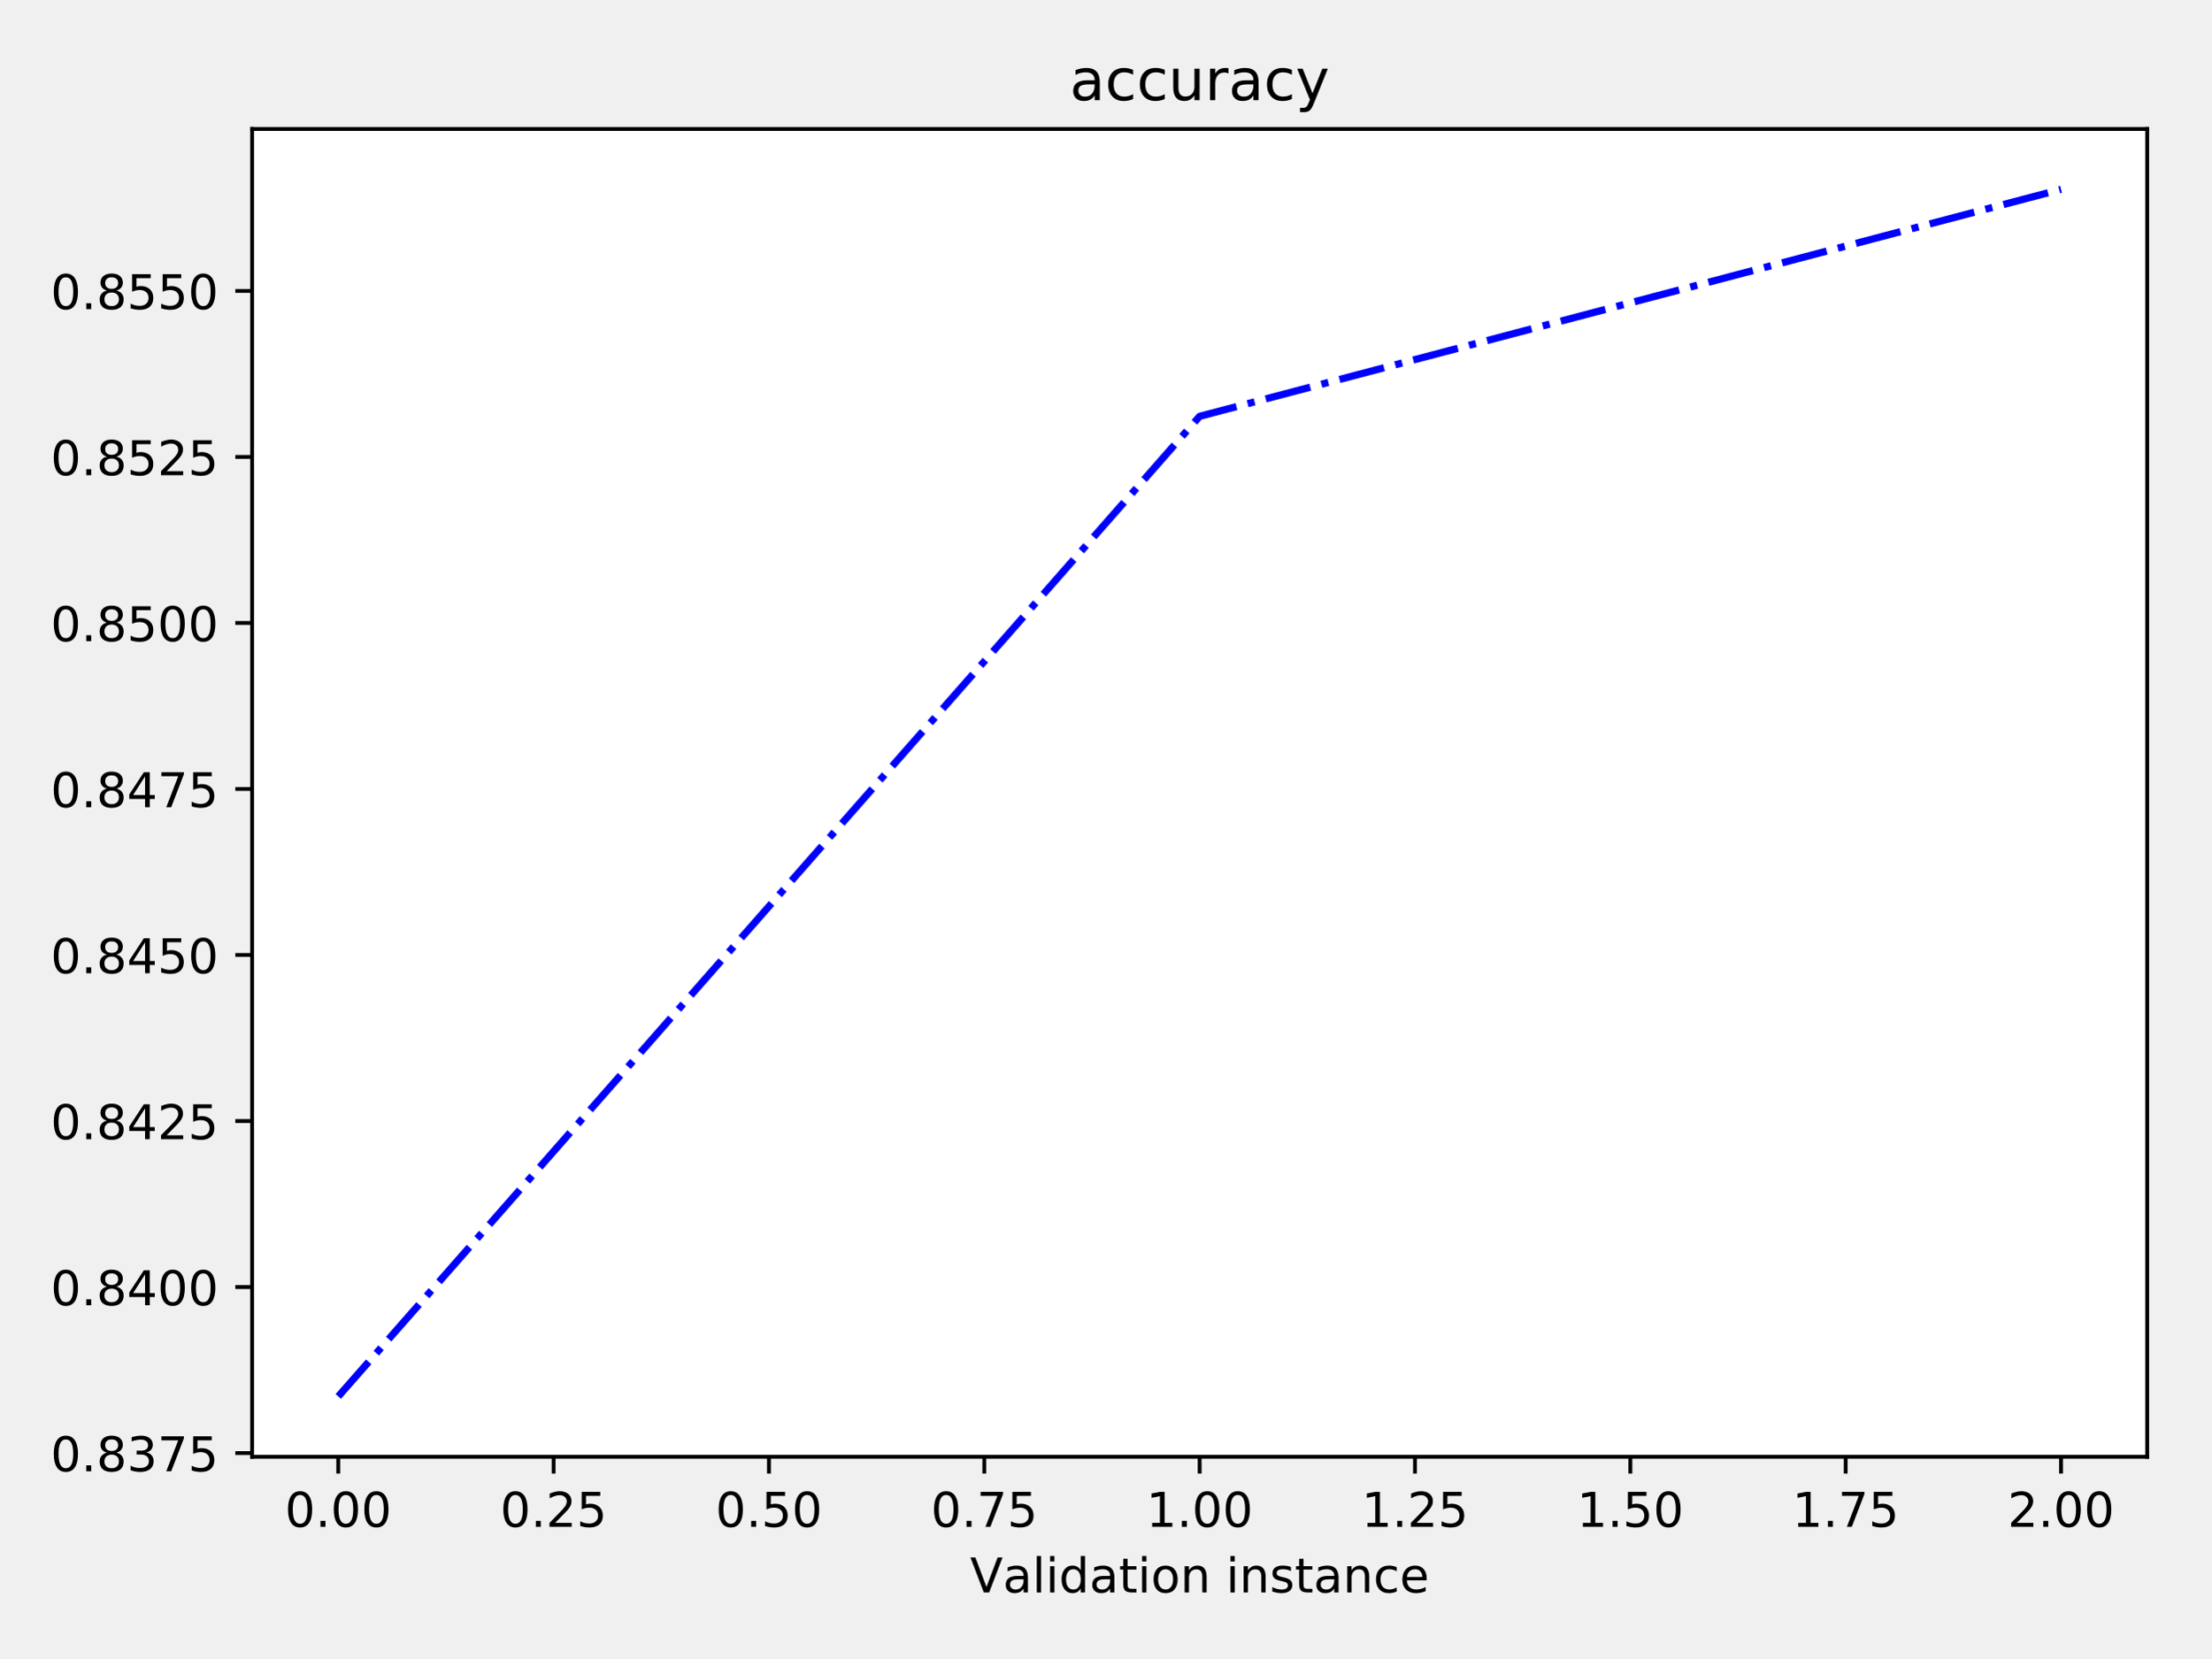
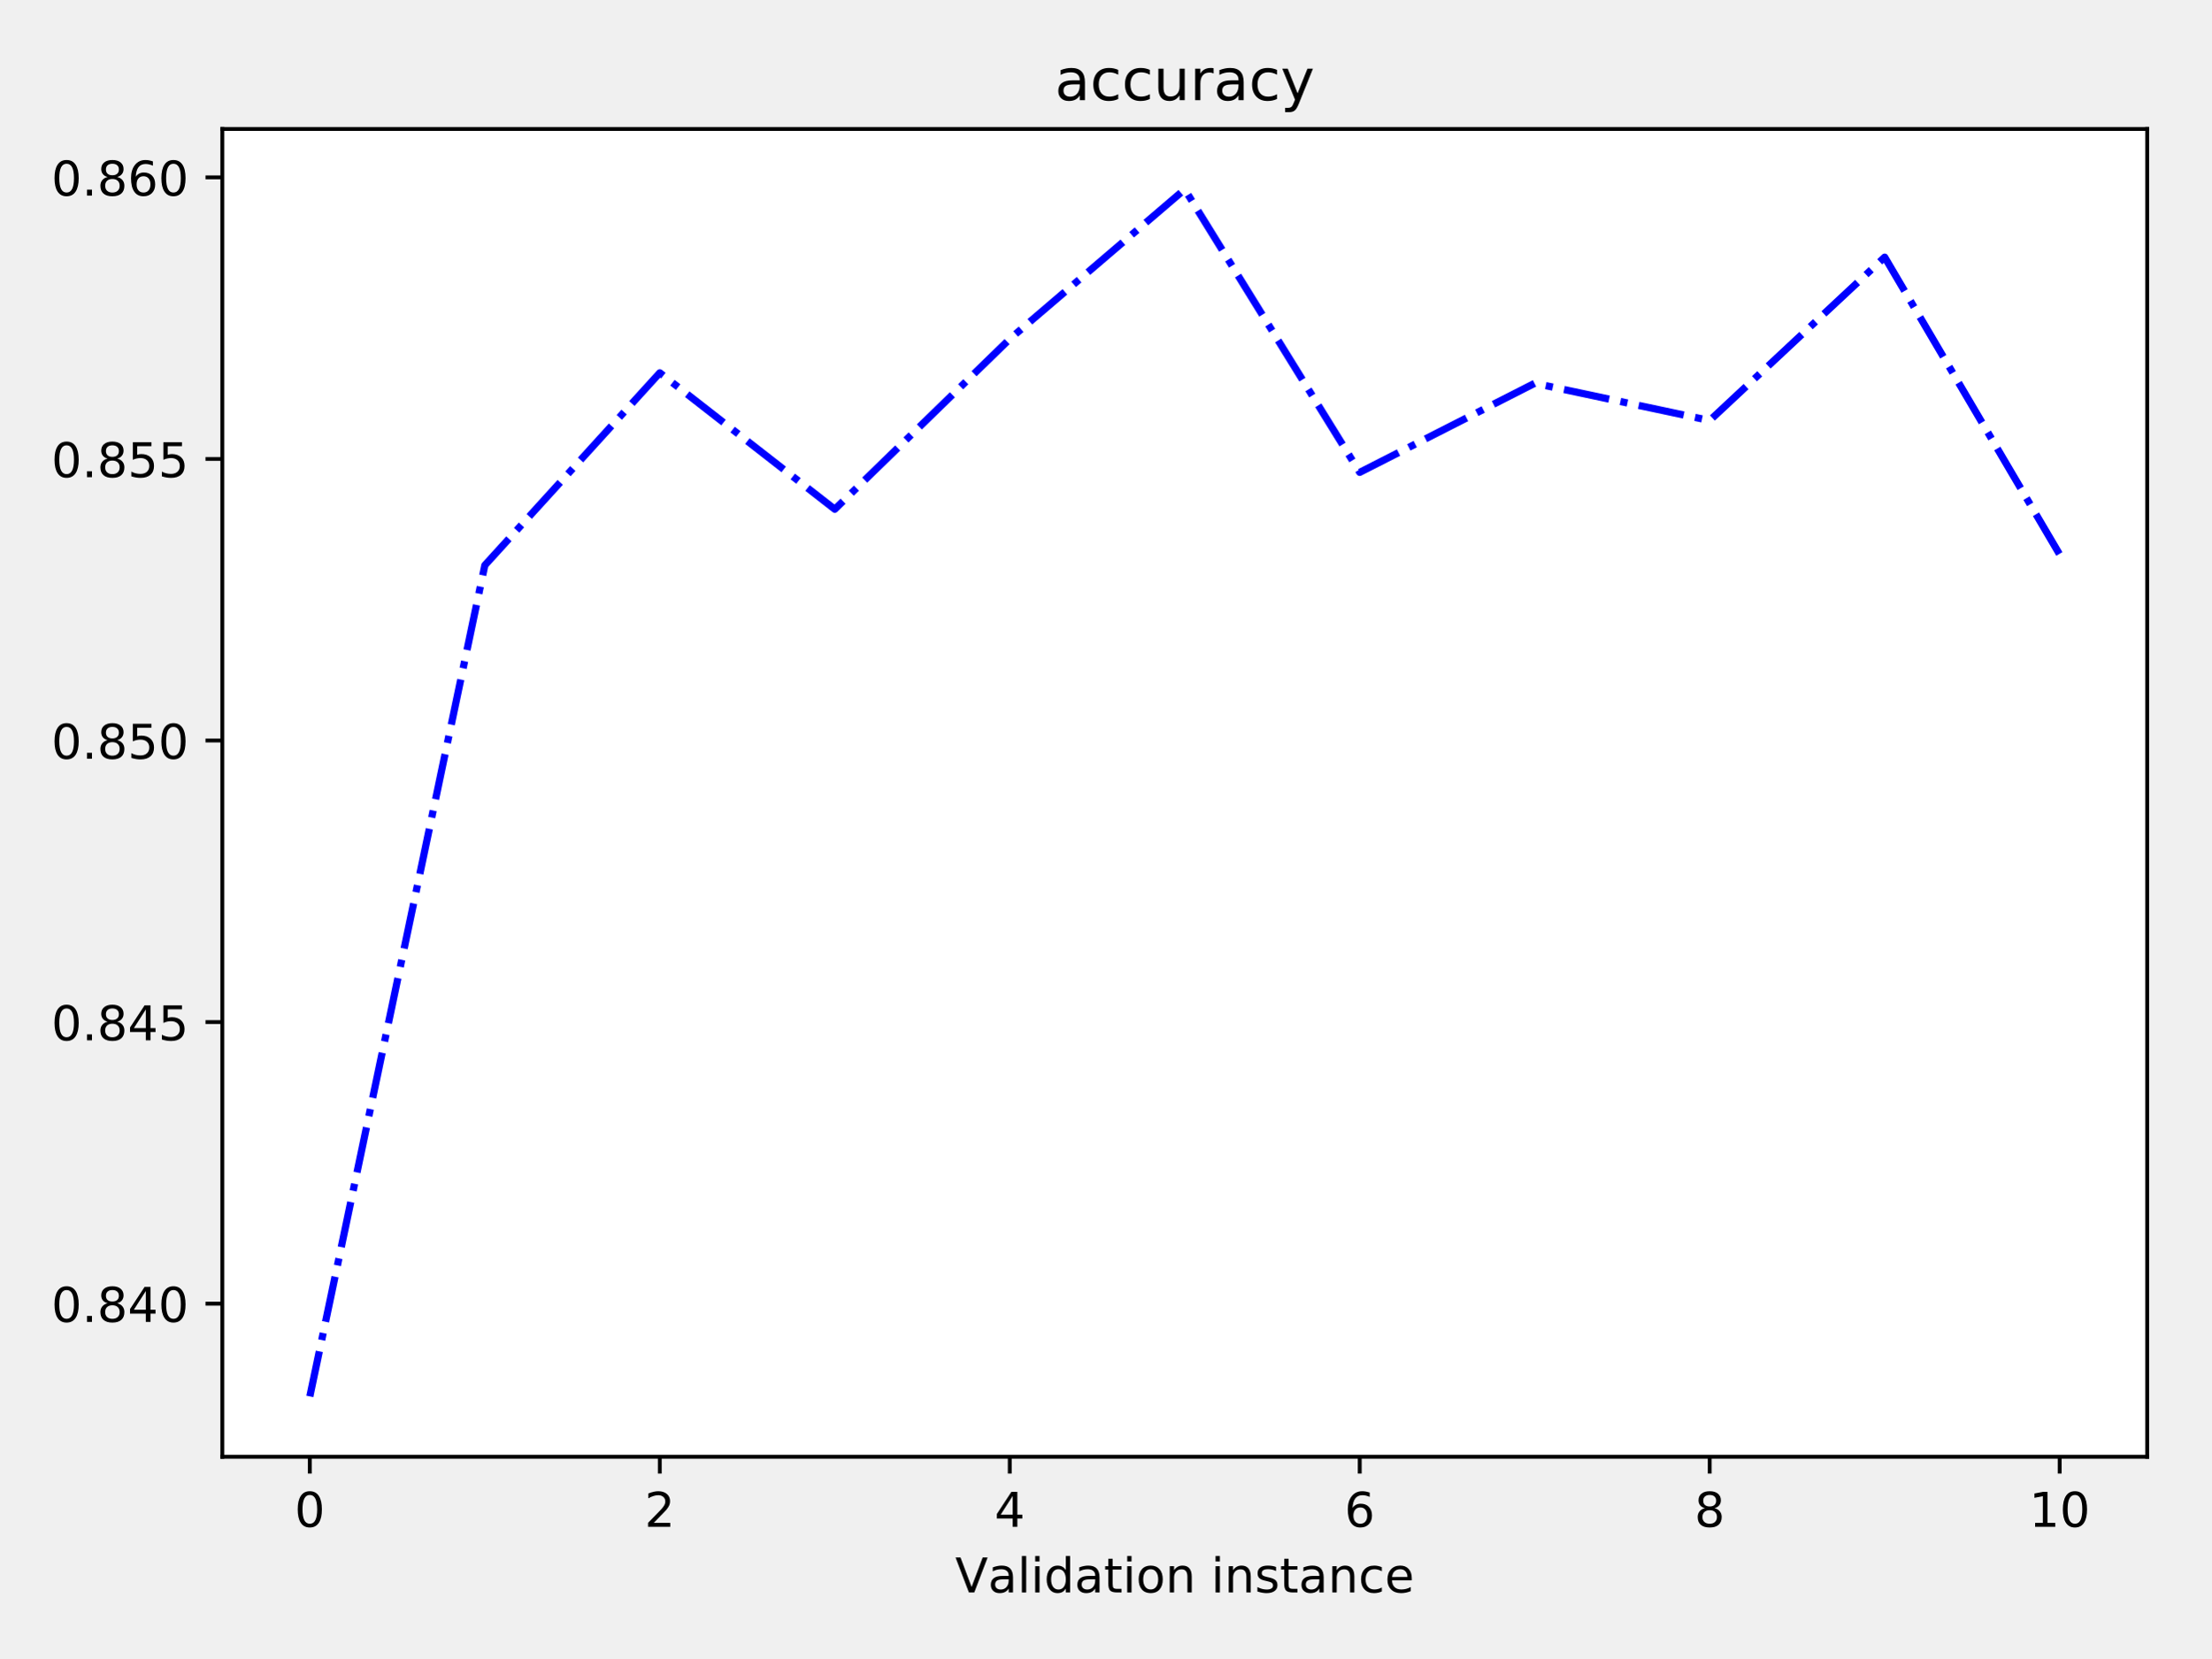
<svg xmlns="http://www.w3.org/2000/svg" xmlns:xlink="http://www.w3.org/1999/xlink" height="345.6pt" version="1.1" viewBox="0 0 460.8 345.6" width="460.8pt">
  <defs>
    <style type="text/css">
*{stroke-linecap:butt;stroke-linejoin:round;}
  </style>
  </defs>
  <g id="figure_1">
    <g id="axes_1">
      <g id="patch_1">
-         <path d="M 52.54 303.64  L 447.48 303.64  L 447.48 26.88  L 52.54 26.88  z " style="fill:#ffffff;" />
+         <path d="M 46.33 303.64  L 447.48 303.64  L 447.48 26.88  L 46.33 26.88  z " style="fill:#ffffff;" />
      </g>
      <g id="matplotlib.axis_1">
        <g id="xtick_1">
          <g id="line2d_1">
            <defs>
-               <path d="M 0 0  L 0 3.5  " id="mba6e20e64d" style="stroke:#000000;stroke-width:0.8;" />
-             </defs>
-             <g>
-               <use style="stroke:#000000;stroke-width:0.8;" x="70.492" xlink:href="#mba6e20e64d" y="303.64" />
+               <path d="M 0 0  L 0 3.5  " id="mfd8ee672bf" style="stroke:#000000;stroke-width:0.8;" />
+             </defs>
+             <g>
+               <use style="stroke:#000000;stroke-width:0.8;" x="64.564" xlink:href="#mfd8ee672bf" y="303.64" />
            </g>
          </g>
          <g id="text_1">
            <defs>
              <path d="M 31.781 66.406  Q 24.172 66.406 20.328 58.906  Q 16.5 51.422 16.5 36.375  Q 16.5 21.391 20.328 13.891  Q 24.172 6.391 31.781 6.391  Q 39.453 6.391 43.281 13.891  Q 47.125 21.391 47.125 36.375  Q 47.125 51.422 43.281 58.906  Q 39.453 66.406 31.781 66.406  z M 31.781 74.219  Q 44.047 74.219 50.516 64.516  Q 56.984 54.828 56.984 36.375  Q 56.984 17.969 50.516 8.266  Q 44.047 -1.422 31.781 -1.422  Q 19.531 -1.422 13.062 8.266  Q 6.594 17.969 6.594 36.375  Q 6.594 54.828 13.062 64.516  Q 19.531 74.219 31.781 74.219  z " id="DejaVuSans-30" />
-               <path d="M 10.688 12.406  L 21 12.406  L 21 0  L 10.688 0  z " id="DejaVuSans-2e" />
-             </defs>
-             <g transform="translate(59.35901 318.2384)scale(0.1 -0.1)">
-               <use xlink:href="#DejaVuSans-30" />
-               <use x="63.623" xlink:href="#DejaVuSans-2e" />
-               <use x="95.41" xlink:href="#DejaVuSans-30" />
-               <use x="159.033" xlink:href="#DejaVuSans-30" />
+             </defs>
+             <g transform="translate(61.38284 318.2384)scale(0.1 -0.1)">
+               <use xlink:href="#DejaVuSans-30" />
            </g>
          </g>
        </g>
        <g id="xtick_2">
          <g id="line2d_2">
            <g>
-               <use style="stroke:#000000;stroke-width:0.8;" x="115.371" xlink:href="#mba6e20e64d" y="303.64" />
+               <use style="stroke:#000000;stroke-width:0.8;" x="137.5" xlink:href="#mfd8ee672bf" y="303.64" />
            </g>
          </g>
          <g id="text_2">
            <defs>
              <path d="M 19.188 8.297  L 53.609 8.297  L 53.609 0  L 7.328 0  L 7.328 8.297  Q 12.938 14.109 22.625 23.891  Q 32.328 33.688 34.812 36.531  Q 39.547 41.844 41.422 45.531  Q 43.312 49.219 43.312 52.781  Q 43.312 58.594 39.234 62.25  Q 35.156 65.922 28.609 65.922  Q 23.969 65.922 18.812 64.312  Q 13.672 62.703 7.812 59.422  L 7.812 69.391  Q 13.766 71.781 18.938 73  Q 24.125 74.219 28.422 74.219  Q 39.75 74.219 46.484 68.547  Q 53.219 62.891 53.219 53.422  Q 53.219 48.922 51.531 44.891  Q 49.859 40.875 45.406 35.406  Q 44.188 33.984 37.641 27.219  Q 31.109 20.453 19.188 8.297  z " id="DejaVuSans-32" />
-               <path d="M 10.797 72.906  L 49.516 72.906  L 49.516 64.594  L 19.828 64.594  L 19.828 46.734  Q 21.969 47.469 24.109 47.828  Q 26.266 48.188 28.422 48.188  Q 40.625 48.188 47.75 41.5  Q 54.891 34.812 54.891 23.391  Q 54.891 11.625 47.562 5.094  Q 40.234 -1.422 26.906 -1.422  Q 22.312 -1.422 17.547 -0.641  Q 12.797 0.141 7.719 1.703  L 7.719 11.625  Q 12.109 9.234 16.797 8.062  Q 21.484 6.891 26.703 6.891  Q 35.156 6.891 40.078 11.328  Q 45.016 15.766 45.016 23.391  Q 45.016 31 40.078 35.438  Q 35.156 39.891 26.703 39.891  Q 22.75 39.891 18.812 39.016  Q 14.891 38.141 10.797 36.281  z " id="DejaVuSans-35" />
-             </defs>
-             <g transform="translate(104.2386 318.2384)scale(0.1 -0.1)">
-               <use xlink:href="#DejaVuSans-30" />
-               <use x="63.623" xlink:href="#DejaVuSans-2e" />
-               <use x="95.41" xlink:href="#DejaVuSans-32" />
-               <use x="159.033" xlink:href="#DejaVuSans-35" />
+             </defs>
+             <g transform="translate(134.3192 318.2384)scale(0.1 -0.1)">
+               <use xlink:href="#DejaVuSans-32" />
            </g>
          </g>
        </g>
        <g id="xtick_3">
          <g id="line2d_3">
            <g>
-               <use style="stroke:#000000;stroke-width:0.8;" x="160.251" xlink:href="#mba6e20e64d" y="303.64" />
+               <use style="stroke:#000000;stroke-width:0.8;" x="210.437" xlink:href="#mfd8ee672bf" y="303.64" />
            </g>
          </g>
          <g id="text_3">
-             <g transform="translate(149.1181 318.2384)scale(0.1 -0.1)">
-               <use xlink:href="#DejaVuSans-30" />
-               <use x="63.623" xlink:href="#DejaVuSans-2e" />
-               <use x="95.41" xlink:href="#DejaVuSans-35" />
-               <use x="159.033" xlink:href="#DejaVuSans-30" />
+             <defs>
+               <path d="M 37.797 64.312  L 12.891 25.391  L 37.797 25.391  z M 35.203 72.906  L 47.609 72.906  L 47.609 25.391  L 58.016 25.391  L 58.016 17.188  L 47.609 17.188  L 47.609 0  L 37.797 0  L 37.797 17.188  L 4.891 17.188  L 4.891 26.703  z " id="DejaVuSans-34" />
+             </defs>
+             <g transform="translate(207.2556 318.2384)scale(0.1 -0.1)">
+               <use xlink:href="#DejaVuSans-34" />
            </g>
          </g>
        </g>
        <g id="xtick_4">
          <g id="line2d_4">
            <g>
-               <use style="stroke:#000000;stroke-width:0.8;" x="205.13" xlink:href="#mba6e20e64d" y="303.64" />
+               <use style="stroke:#000000;stroke-width:0.8;" x="283.373" xlink:href="#mfd8ee672bf" y="303.64" />
            </g>
          </g>
          <g id="text_4">
            <defs>
-               <path d="M 8.203 72.906  L 55.078 72.906  L 55.078 68.703  L 28.609 0  L 18.312 0  L 43.219 64.594  L 8.203 64.594  z " id="DejaVuSans-37" />
-             </defs>
-             <g transform="translate(193.9976 318.2384)scale(0.1 -0.1)">
-               <use xlink:href="#DejaVuSans-30" />
-               <use x="63.623" xlink:href="#DejaVuSans-2e" />
-               <use x="95.41" xlink:href="#DejaVuSans-37" />
-               <use x="159.033" xlink:href="#DejaVuSans-35" />
+               <path d="M 33.016 40.375  Q 26.375 40.375 22.484 35.828  Q 18.609 31.297 18.609 23.391  Q 18.609 15.531 22.484 10.953  Q 26.375 6.391 33.016 6.391  Q 39.656 6.391 43.531 10.953  Q 47.406 15.531 47.406 23.391  Q 47.406 31.297 43.531 35.828  Q 39.656 40.375 33.016 40.375  z M 52.594 71.297  L 52.594 62.312  Q 48.875 64.062 45.094 64.984  Q 41.312 65.922 37.594 65.922  Q 27.828 65.922 22.672 59.328  Q 17.531 52.734 16.797 39.406  Q 19.672 43.656 24.016 45.922  Q 28.375 48.188 33.594 48.188  Q 44.578 48.188 50.953 41.516  Q 57.328 34.859 57.328 23.391  Q 57.328 12.156 50.688 5.359  Q 44.047 -1.422 33.016 -1.422  Q 20.359 -1.422 13.672 8.266  Q 6.984 17.969 6.984 36.375  Q 6.984 53.656 15.188 63.938  Q 23.391 74.219 37.203 74.219  Q 40.922 74.219 44.703 73.484  Q 48.484 72.75 52.594 71.297  z " id="DejaVuSans-36" />
+             </defs>
+             <g transform="translate(280.1919 318.2384)scale(0.1 -0.1)">
+               <use xlink:href="#DejaVuSans-36" />
            </g>
          </g>
        </g>
        <g id="xtick_5">
          <g id="line2d_5">
            <g>
-               <use style="stroke:#000000;stroke-width:0.8;" x="250.01" xlink:href="#mba6e20e64d" y="303.64" />
+               <use style="stroke:#000000;stroke-width:0.8;" x="356.31" xlink:href="#mfd8ee672bf" y="303.64" />
            </g>
          </g>
          <g id="text_5">
            <defs>
-               <path d="M 12.406 8.297  L 28.516 8.297  L 28.516 63.922  L 10.984 60.406  L 10.984 69.391  L 28.422 72.906  L 38.281 72.906  L 38.281 8.297  L 54.391 8.297  L 54.391 0  L 12.406 0  z " id="DejaVuSans-31" />
-             </defs>
-             <g transform="translate(238.8772 318.2384)scale(0.1 -0.1)">
-               <use xlink:href="#DejaVuSans-31" />
-               <use x="63.623" xlink:href="#DejaVuSans-2e" />
-               <use x="95.41" xlink:href="#DejaVuSans-30" />
-               <use x="159.033" xlink:href="#DejaVuSans-30" />
+               <path d="M 31.781 34.625  Q 24.75 34.625 20.719 30.859  Q 16.703 27.094 16.703 20.516  Q 16.703 13.922 20.719 10.156  Q 24.75 6.391 31.781 6.391  Q 38.812 6.391 42.859 10.172  Q 46.922 13.969 46.922 20.516  Q 46.922 27.094 42.891 30.859  Q 38.875 34.625 31.781 34.625  z M 21.922 38.812  Q 15.578 40.375 12.031 44.719  Q 8.5 49.078 8.5 55.328  Q 8.5 64.062 14.719 69.141  Q 20.953 74.219 31.781 74.219  Q 42.672 74.219 48.875 69.141  Q 55.078 64.062 55.078 55.328  Q 55.078 49.078 51.531 44.719  Q 48 40.375 41.703 38.812  Q 48.828 37.156 52.797 32.312  Q 56.781 27.484 56.781 20.516  Q 56.781 9.906 50.312 4.234  Q 43.844 -1.422 31.781 -1.422  Q 19.734 -1.422 13.25 4.234  Q 6.781 9.906 6.781 20.516  Q 6.781 27.484 10.781 32.312  Q 14.797 37.156 21.922 38.812  z M 18.312 54.391  Q 18.312 48.734 21.844 45.562  Q 25.391 42.391 31.781 42.391  Q 38.141 42.391 41.719 45.562  Q 45.312 48.734 45.312 54.391  Q 45.312 60.062 41.719 63.234  Q 38.141 66.406 31.781 66.406  Q 25.391 66.406 21.844 63.234  Q 18.312 60.062 18.312 54.391  z " id="DejaVuSans-38" />
+             </defs>
+             <g transform="translate(353.1283 318.2384)scale(0.1 -0.1)">
+               <use xlink:href="#DejaVuSans-38" />
            </g>
          </g>
        </g>
        <g id="xtick_6">
          <g id="line2d_6">
            <g>
-               <use style="stroke:#000000;stroke-width:0.8;" x="294.89" xlink:href="#mba6e20e64d" y="303.64" />
+               <use style="stroke:#000000;stroke-width:0.8;" x="429.246" xlink:href="#mfd8ee672bf" y="303.64" />
            </g>
          </g>
          <g id="text_6">
-             <g transform="translate(283.7567 318.2384)scale(0.1 -0.1)">
+             <defs>
+               <path d="M 12.406 8.297  L 28.516 8.297  L 28.516 63.922  L 10.984 60.406  L 10.984 69.391  L 28.422 72.906  L 38.281 72.906  L 38.281 8.297  L 54.391 8.297  L 54.391 0  L 12.406 0  z " id="DejaVuSans-31" />
+             </defs>
+             <g transform="translate(422.8834 318.2384)scale(0.1 -0.1)">
              <use xlink:href="#DejaVuSans-31" />
-               <use x="63.623" xlink:href="#DejaVuSans-2e" />
-               <use x="95.41" xlink:href="#DejaVuSans-32" />
-               <use x="159.033" xlink:href="#DejaVuSans-35" />
-             </g>
-           </g>
-         </g>
-         <g id="xtick_7">
-           <g id="line2d_7">
-             <g>
-               <use style="stroke:#000000;stroke-width:0.8;" x="339.769" xlink:href="#mba6e20e64d" y="303.64" />
-             </g>
-           </g>
-           <g id="text_7">
-             <g transform="translate(328.6363 318.2384)scale(0.1 -0.1)">
-               <use xlink:href="#DejaVuSans-31" />
-               <use x="63.623" xlink:href="#DejaVuSans-2e" />
-               <use x="95.41" xlink:href="#DejaVuSans-35" />
-               <use x="159.033" xlink:href="#DejaVuSans-30" />
-             </g>
-           </g>
-         </g>
-         <g id="xtick_8">
-           <g id="line2d_8">
-             <g>
-               <use style="stroke:#000000;stroke-width:0.8;" x="384.649" xlink:href="#mba6e20e64d" y="303.64" />
-             </g>
-           </g>
-           <g id="text_8">
-             <g transform="translate(373.5158 318.2384)scale(0.1 -0.1)">
-               <use xlink:href="#DejaVuSans-31" />
-               <use x="63.623" xlink:href="#DejaVuSans-2e" />
-               <use x="95.41" xlink:href="#DejaVuSans-37" />
-               <use x="159.033" xlink:href="#DejaVuSans-35" />
-             </g>
-           </g>
-         </g>
-         <g id="xtick_9">
-           <g id="line2d_9">
-             <g>
-               <use style="stroke:#000000;stroke-width:0.8;" x="429.528" xlink:href="#mba6e20e64d" y="303.64" />
-             </g>
-           </g>
-           <g id="text_9">
-             <g transform="translate(418.3954 318.2384)scale(0.1 -0.1)">
-               <use xlink:href="#DejaVuSans-32" />
-               <use x="63.623" xlink:href="#DejaVuSans-2e" />
-               <use x="95.41" xlink:href="#DejaVuSans-30" />
-               <use x="159.033" xlink:href="#DejaVuSans-30" />
-             </g>
-           </g>
-         </g>
-         <g id="text_10">
+               <use x="63.623" xlink:href="#DejaVuSans-30" />
+             </g>
+           </g>
+         </g>
+         <g id="text_7">
          <defs>
            <path d="M 28.609 0  L 0.781 72.906  L 11.078 72.906  L 34.188 11.531  L 57.328 72.906  L 67.578 72.906  L 39.797 0  z " id="DejaVuSans-56" />
            <path d="M 34.281 27.484  Q 23.391 27.484 19.188 25  Q 14.984 22.516 14.984 16.5  Q 14.984 11.719 18.141 8.906  Q 21.297 6.109 26.703 6.109  Q 34.188 6.109 38.703 11.406  Q 43.219 16.703 43.219 25.484  L 43.219 27.484  z M 52.203 31.203  L 52.203 0  L 43.219 0  L 43.219 8.297  Q 40.141 3.328 35.547 0.953  Q 30.953 -1.422 24.312 -1.422  Q 15.922 -1.422 10.953 3.297  Q 6 8.016 6 15.922  Q 6 25.141 12.172 29.828  Q 18.359 34.516 30.609 34.516  L 43.219 34.516  L 43.219 35.406  Q 43.219 41.609 39.141 45  Q 35.062 48.391 27.688 48.391  Q 23 48.391 18.547 47.266  Q 14.109 46.141 10.016 43.891  L 10.016 52.203  Q 14.938 54.109 19.578 55.047  Q 24.219 56 28.609 56  Q 40.484 56 46.344 49.844  Q 52.203 43.703 52.203 31.203  z " id="DejaVuSans-61" />
            <path d="M 9.422 75.984  L 18.406 75.984  L 18.406 0  L 9.422 0  z " id="DejaVuSans-6c" />
            <path d="M 9.422 54.688  L 18.406 54.688  L 18.406 0  L 9.422 0  z M 9.422 75.984  L 18.406 75.984  L 18.406 64.594  L 9.422 64.594  z " id="DejaVuSans-69" />
            <path d="M 45.406 46.391  L 45.406 75.984  L 54.391 75.984  L 54.391 0  L 45.406 0  L 45.406 8.203  Q 42.578 3.328 38.25 0.953  Q 33.938 -1.422 27.875 -1.422  Q 17.969 -1.422 11.734 6.484  Q 5.516 14.406 5.516 27.297  Q 5.516 40.188 11.734 48.094  Q 17.969 56 27.875 56  Q 33.938 56 38.25 53.625  Q 42.578 51.266 45.406 46.391  z M 14.797 27.297  Q 14.797 17.391 18.875 11.75  Q 22.953 6.109 30.078 6.109  Q 37.203 6.109 41.297 11.75  Q 45.406 17.391 45.406 27.297  Q 45.406 37.203 41.297 42.844  Q 37.203 48.484 30.078 48.484  Q 22.953 48.484 18.875 42.844  Q 14.797 37.203 14.797 27.297  z " id="DejaVuSans-64" />
            <path d="M 18.312 70.219  L 18.312 54.688  L 36.812 54.688  L 36.812 47.703  L 18.312 47.703  L 18.312 18.016  Q 18.312 11.328 20.141 9.422  Q 21.969 7.516 27.594 7.516  L 36.812 7.516  L 36.812 0  L 27.594 0  Q 17.188 0 13.234 3.875  Q 9.281 7.766 9.281 18.016  L 9.281 47.703  L 2.688 47.703  L 2.688 54.688  L 9.281 54.688  L 9.281 70.219  z " id="DejaVuSans-74" />
            <path d="M 30.609 48.391  Q 23.391 48.391 19.188 42.75  Q 14.984 37.109 14.984 27.297  Q 14.984 17.484 19.156 11.844  Q 23.344 6.203 30.609 6.203  Q 37.797 6.203 41.984 11.859  Q 46.188 17.531 46.188 27.297  Q 46.188 37.016 41.984 42.703  Q 37.797 48.391 30.609 48.391  z M 30.609 56  Q 42.328 56 49.016 48.375  Q 55.719 40.766 55.719 27.297  Q 55.719 13.875 49.016 6.219  Q 42.328 -1.422 30.609 -1.422  Q 18.844 -1.422 12.172 6.219  Q 5.516 13.875 5.516 27.297  Q 5.516 40.766 12.172 48.375  Q 18.844 56 30.609 56  z " id="DejaVuSans-6f" />
            <path d="M 54.891 33.016  L 54.891 0  L 45.906 0  L 45.906 32.719  Q 45.906 40.484 42.875 44.328  Q 39.844 48.188 33.797 48.188  Q 26.516 48.188 22.312 43.547  Q 18.109 38.922 18.109 30.906  L 18.109 0  L 9.078 0  L 9.078 54.688  L 18.109 54.688  L 18.109 46.188  Q 21.344 51.125 25.703 53.562  Q 30.078 56 35.797 56  Q 45.219 56 50.047 50.172  Q 54.891 44.344 54.891 33.016  z " id="DejaVuSans-6e" />
            <path id="DejaVuSans-20" />
            <path d="M 44.281 53.078  L 44.281 44.578  Q 40.484 46.531 36.375 47.5  Q 32.281 48.484 27.875 48.484  Q 21.188 48.484 17.844 46.438  Q 14.5 44.391 14.5 40.281  Q 14.5 37.156 16.891 35.375  Q 19.281 33.594 26.516 31.984  L 29.594 31.297  Q 39.156 29.25 43.188 25.516  Q 47.219 21.781 47.219 15.094  Q 47.219 7.469 41.188 3.016  Q 35.156 -1.422 24.609 -1.422  Q 20.219 -1.422 15.453 -0.562  Q 10.688 0.297 5.422 2  L 5.422 11.281  Q 10.406 8.688 15.234 7.391  Q 20.062 6.109 24.812 6.109  Q 31.156 6.109 34.562 8.281  Q 37.984 10.453 37.984 14.406  Q 37.984 18.062 35.516 20.016  Q 33.062 21.969 24.703 23.781  L 21.578 24.516  Q 13.234 26.266 9.516 29.906  Q 5.812 33.547 5.812 39.891  Q 5.812 47.609 11.281 51.797  Q 16.75 56 26.812 56  Q 31.781 56 36.172 55.266  Q 40.578 54.547 44.281 53.078  z " id="DejaVuSans-73" />
            <path d="M 48.781 52.594  L 48.781 44.188  Q 44.969 46.297 41.141 47.344  Q 37.312 48.391 33.406 48.391  Q 24.656 48.391 19.812 42.844  Q 14.984 37.312 14.984 27.297  Q 14.984 17.281 19.812 11.734  Q 24.656 6.203 33.406 6.203  Q 37.312 6.203 41.141 7.25  Q 44.969 8.297 48.781 10.406  L 48.781 2.094  Q 45.016 0.344 40.984 -0.531  Q 36.969 -1.422 32.422 -1.422  Q 20.062 -1.422 12.781 6.344  Q 5.516 14.109 5.516 27.297  Q 5.516 40.672 12.859 48.328  Q 20.219 56 33.016 56  Q 37.156 56 41.109 55.141  Q 45.062 54.297 48.781 52.594  z " id="DejaVuSans-63" />
            <path d="M 56.203 29.594  L 56.203 25.203  L 14.891 25.203  Q 15.484 15.922 20.484 11.062  Q 25.484 6.203 34.422 6.203  Q 39.594 6.203 44.453 7.469  Q 49.312 8.734 54.109 11.281  L 54.109 2.781  Q 49.266 0.734 44.188 -0.344  Q 39.109 -1.422 33.891 -1.422  Q 20.797 -1.422 13.156 6.188  Q 5.516 13.812 5.516 26.812  Q 5.516 40.234 12.766 48.109  Q 20.016 56 32.328 56  Q 43.359 56 49.781 48.891  Q 56.203 41.797 56.203 29.594  z M 47.219 32.234  Q 47.125 39.594 43.094 43.984  Q 39.062 48.391 32.422 48.391  Q 24.906 48.391 20.391 44.141  Q 15.875 39.891 15.188 32.172  z " id="DejaVuSans-65" />
          </defs>
-           <g transform="translate(202.167 331.9166)scale(0.1 -0.1)">
+           <g transform="translate(199.062 331.9166)scale(0.1 -0.1)">
            <use xlink:href="#DejaVuSans-56" />
            <use x="68.299" xlink:href="#DejaVuSans-61" />
            <use x="129.578" xlink:href="#DejaVuSans-6c" />
            <use x="157.361" xlink:href="#DejaVuSans-69" />
            <use x="185.145" xlink:href="#DejaVuSans-64" />
            <use x="248.621" xlink:href="#DejaVuSans-61" />
            <use x="309.9" xlink:href="#DejaVuSans-74" />
            <use x="349.109" xlink:href="#DejaVuSans-69" />
            <use x="376.893" xlink:href="#DejaVuSans-6f" />
            <use x="438.074" xlink:href="#DejaVuSans-6e" />
            <use x="501.453" xlink:href="#DejaVuSans-20" />
            <use x="533.24" xlink:href="#DejaVuSans-69" />
            <use x="561.023" xlink:href="#DejaVuSans-6e" />
            <use x="624.402" xlink:href="#DejaVuSans-73" />
            <use x="676.502" xlink:href="#DejaVuSans-74" />
            <use x="715.711" xlink:href="#DejaVuSans-61" />
            <use x="776.99" xlink:href="#DejaVuSans-6e" />
            <use x="840.369" xlink:href="#DejaVuSans-63" />
            <use x="895.35" xlink:href="#DejaVuSans-65" />
          </g>
        </g>
      </g>
      <g id="matplotlib.axis_2">
        <g id="ytick_1">
-           <g id="line2d_10">
-             <defs>
-               <path d="M 0 0  L -3.5 0  " id="mdb885c9436" style="stroke:#000000;stroke-width:0.8;" />
-             </defs>
-             <g>
-               <use style="stroke:#000000;stroke-width:0.8;" x="52.54" xlink:href="#mdb885c9436" y="302.864" />
-             </g>
-           </g>
-           <g id="text_11">
-             <defs>
-               <path d="M 31.781 34.625  Q 24.75 34.625 20.719 30.859  Q 16.703 27.094 16.703 20.516  Q 16.703 13.922 20.719 10.156  Q 24.75 6.391 31.781 6.391  Q 38.812 6.391 42.859 10.172  Q 46.922 13.969 46.922 20.516  Q 46.922 27.094 42.891 30.859  Q 38.875 34.625 31.781 34.625  z M 21.922 38.812  Q 15.578 40.375 12.031 44.719  Q 8.5 49.078 8.5 55.328  Q 8.5 64.062 14.719 69.141  Q 20.953 74.219 31.781 74.219  Q 42.672 74.219 48.875 69.141  Q 55.078 64.062 55.078 55.328  Q 55.078 49.078 51.531 44.719  Q 48 40.375 41.703 38.812  Q 48.828 37.156 52.797 32.312  Q 56.781 27.484 56.781 20.516  Q 56.781 9.906 50.312 4.234  Q 43.844 -1.422 31.781 -1.422  Q 19.734 -1.422 13.25 4.234  Q 6.781 9.906 6.781 20.516  Q 6.781 27.484 10.781 32.312  Q 14.797 37.156 21.922 38.812  z M 18.312 54.391  Q 18.312 48.734 21.844 45.562  Q 25.391 42.391 31.781 42.391  Q 38.141 42.391 41.719 45.562  Q 45.312 48.734 45.312 54.391  Q 45.312 60.062 41.719 63.234  Q 38.141 66.406 31.781 66.406  Q 25.391 66.406 21.844 63.234  Q 18.312 60.062 18.312 54.391  z " id="DejaVuSans-38" />
-               <path d="M 40.578 39.312  Q 47.656 37.797 51.625 33  Q 55.609 28.219 55.609 21.188  Q 55.609 10.406 48.188 4.484  Q 40.766 -1.422 27.094 -1.422  Q 22.516 -1.422 17.656 -0.516  Q 12.797 0.391 7.625 2.203  L 7.625 11.719  Q 11.719 9.328 16.594 8.109  Q 21.484 6.891 26.812 6.891  Q 36.078 6.891 40.938 10.547  Q 45.797 14.203 45.797 21.188  Q 45.797 27.641 41.281 31.266  Q 36.766 34.906 28.719 34.906  L 20.219 34.906  L 20.219 43.016  L 29.109 43.016  Q 36.375 43.016 40.234 45.922  Q 44.094 48.828 44.094 54.297  Q 44.094 59.906 40.109 62.906  Q 36.141 65.922 28.719 65.922  Q 24.656 65.922 20.016 65.031  Q 15.375 64.156 9.812 62.312  L 9.812 71.094  Q 15.438 72.656 20.344 73.438  Q 25.25 74.219 29.594 74.219  Q 40.828 74.219 47.359 69.109  Q 53.906 64.016 53.906 55.328  Q 53.906 49.266 50.438 45.094  Q 46.969 40.922 40.578 39.312  z " id="DejaVuSans-33" />
-             </defs>
-             <g transform="translate(10.54937 306.6633)scale(0.1 -0.1)">
-               <use xlink:href="#DejaVuSans-30" />
-               <use x="63.623" xlink:href="#DejaVuSans-2e" />
-               <use x="95.41" xlink:href="#DejaVuSans-38" />
-               <use x="159.033" xlink:href="#DejaVuSans-33" />
-               <use x="222.656" xlink:href="#DejaVuSans-37" />
-               <use x="286.279" xlink:href="#DejaVuSans-35" />
-             </g>
-           </g>
-         </g>
-         <g id="ytick_2">
-           <g id="line2d_11">
-             <g>
-               <use style="stroke:#000000;stroke-width:0.8;" x="52.54" xlink:href="#mdb885c9436" y="268.26" />
-             </g>
-           </g>
-           <g id="text_12">
-             <defs>
-               <path d="M 37.797 64.312  L 12.891 25.391  L 37.797 25.391  z M 35.203 72.906  L 47.609 72.906  L 47.609 25.391  L 58.016 25.391  L 58.016 17.188  L 47.609 17.188  L 47.609 0  L 37.797 0  L 37.797 17.188  L 4.891 17.188  L 4.891 26.703  z " id="DejaVuSans-34" />
-             </defs>
-             <g transform="translate(10.54937 272.0593)scale(0.1 -0.1)">
+           <g id="line2d_7">
+             <defs>
+               <path d="M 0 0  L -3.5 0  " id="m5fb72a0ea5" style="stroke:#000000;stroke-width:0.8;" />
+             </defs>
+             <g>
+               <use style="stroke:#000000;stroke-width:0.8;" x="46.33" xlink:href="#m5fb72a0ea5" y="271.725" />
+             </g>
+           </g>
+           <g id="text_8">
+             <defs>
+               <path d="M 10.688 12.406  L 21 12.406  L 21 0  L 10.688 0  z " id="DejaVuSans-2e" />
+             </defs>
+             <g transform="translate(10.70187 275.5247)scale(0.1 -0.1)">
              <use xlink:href="#DejaVuSans-30" />
              <use x="63.623" xlink:href="#DejaVuSans-2e" />
              <use x="95.41" xlink:href="#DejaVuSans-38" />
              <use x="159.033" xlink:href="#DejaVuSans-34" />
              <use x="222.656" xlink:href="#DejaVuSans-30" />
-               <use x="286.279" xlink:href="#DejaVuSans-30" />
-             </g>
-           </g>
-         </g>
-         <g id="ytick_3">
-           <g id="line2d_12">
-             <g>
-               <use style="stroke:#000000;stroke-width:0.8;" x="52.54" xlink:href="#mdb885c9436" y="233.656" />
-             </g>
-           </g>
-           <g id="text_13">
-             <g transform="translate(10.54937 237.4553)scale(0.1 -0.1)">
-               <use xlink:href="#DejaVuSans-30" />
-               <use x="63.623" xlink:href="#DejaVuSans-2e" />
-               <use x="95.41" xlink:href="#DejaVuSans-38" />
-               <use x="159.033" xlink:href="#DejaVuSans-34" />
-               <use x="222.656" xlink:href="#DejaVuSans-32" />
-               <use x="286.279" xlink:href="#DejaVuSans-35" />
-             </g>
-           </g>
-         </g>
-         <g id="ytick_4">
-           <g id="line2d_13">
-             <g>
-               <use style="stroke:#000000;stroke-width:0.8;" x="52.54" xlink:href="#mdb885c9436" y="199.052" />
-             </g>
-           </g>
-           <g id="text_14">
-             <g transform="translate(10.54937 202.8513)scale(0.1 -0.1)">
+             </g>
+           </g>
+         </g>
+         <g id="ytick_2">
+           <g id="line2d_8">
+             <g>
+               <use style="stroke:#000000;stroke-width:0.8;" x="46.33" xlink:href="#m5fb72a0ea5" y="213.036" />
+             </g>
+           </g>
+           <g id="text_9">
+             <defs>
+               <path d="M 10.797 72.906  L 49.516 72.906  L 49.516 64.594  L 19.828 64.594  L 19.828 46.734  Q 21.969 47.469 24.109 47.828  Q 26.266 48.188 28.422 48.188  Q 40.625 48.188 47.75 41.5  Q 54.891 34.812 54.891 23.391  Q 54.891 11.625 47.562 5.094  Q 40.234 -1.422 26.906 -1.422  Q 22.312 -1.422 17.547 -0.641  Q 12.797 0.141 7.719 1.703  L 7.719 11.625  Q 12.109 9.234 16.797 8.062  Q 21.484 6.891 26.703 6.891  Q 35.156 6.891 40.078 11.328  Q 45.016 15.766 45.016 23.391  Q 45.016 31 40.078 35.438  Q 35.156 39.891 26.703 39.891  Q 22.75 39.891 18.812 39.016  Q 14.891 38.141 10.797 36.281  z " id="DejaVuSans-35" />
+             </defs>
+             <g transform="translate(10.70187 216.8355)scale(0.1 -0.1)">
              <use xlink:href="#DejaVuSans-30" />
              <use x="63.623" xlink:href="#DejaVuSans-2e" />
              <use x="95.41" xlink:href="#DejaVuSans-38" />
              <use x="159.033" xlink:href="#DejaVuSans-34" />
              <use x="222.656" xlink:href="#DejaVuSans-35" />
-               <use x="286.279" xlink:href="#DejaVuSans-30" />
-             </g>
-           </g>
-         </g>
-         <g id="ytick_5">
-           <g id="line2d_14">
-             <g>
-               <use style="stroke:#000000;stroke-width:0.8;" x="52.54" xlink:href="#mdb885c9436" y="164.448" />
-             </g>
-           </g>
-           <g id="text_15">
-             <g transform="translate(10.54937 168.2473)scale(0.1 -0.1)">
-               <use xlink:href="#DejaVuSans-30" />
-               <use x="63.623" xlink:href="#DejaVuSans-2e" />
-               <use x="95.41" xlink:href="#DejaVuSans-38" />
-               <use x="159.033" xlink:href="#DejaVuSans-34" />
-               <use x="222.656" xlink:href="#DejaVuSans-37" />
-               <use x="286.279" xlink:href="#DejaVuSans-35" />
-             </g>
-           </g>
-         </g>
-         <g id="ytick_6">
-           <g id="line2d_15">
-             <g>
-               <use style="stroke:#000000;stroke-width:0.8;" x="52.54" xlink:href="#mdb885c9436" y="129.844" />
-             </g>
-           </g>
-           <g id="text_16">
-             <g transform="translate(10.54937 133.6434)scale(0.1 -0.1)">
+             </g>
+           </g>
+         </g>
+         <g id="ytick_3">
+           <g id="line2d_9">
+             <g>
+               <use style="stroke:#000000;stroke-width:0.8;" x="46.33" xlink:href="#m5fb72a0ea5" y="154.347" />
+             </g>
+           </g>
+           <g id="text_10">
+             <g transform="translate(10.70187 158.1463)scale(0.1 -0.1)">
              <use xlink:href="#DejaVuSans-30" />
              <use x="63.623" xlink:href="#DejaVuSans-2e" />
              <use x="95.41" xlink:href="#DejaVuSans-38" />
              <use x="159.033" xlink:href="#DejaVuSans-35" />
              <use x="222.656" xlink:href="#DejaVuSans-30" />
-               <use x="286.279" xlink:href="#DejaVuSans-30" />
-             </g>
-           </g>
-         </g>
-         <g id="ytick_7">
-           <g id="line2d_16">
-             <g>
-               <use style="stroke:#000000;stroke-width:0.8;" x="52.54" xlink:href="#mdb885c9436" y="95.24" />
-             </g>
-           </g>
-           <g id="text_17">
-             <g transform="translate(10.54937 99.03936)scale(0.1 -0.1)">
-               <use xlink:href="#DejaVuSans-30" />
-               <use x="63.623" xlink:href="#DejaVuSans-2e" />
-               <use x="95.41" xlink:href="#DejaVuSans-38" />
-               <use x="159.033" xlink:href="#DejaVuSans-35" />
-               <use x="222.656" xlink:href="#DejaVuSans-32" />
-               <use x="286.279" xlink:href="#DejaVuSans-35" />
-             </g>
-           </g>
-         </g>
-         <g id="ytick_8">
-           <g id="line2d_17">
-             <g>
-               <use style="stroke:#000000;stroke-width:0.8;" x="52.54" xlink:href="#mdb885c9436" y="60.636" />
-             </g>
-           </g>
-           <g id="text_18">
-             <g transform="translate(10.54937 64.43536)scale(0.1 -0.1)">
+             </g>
+           </g>
+         </g>
+         <g id="ytick_4">
+           <g id="line2d_10">
+             <g>
+               <use style="stroke:#000000;stroke-width:0.8;" x="46.33" xlink:href="#m5fb72a0ea5" y="95.658" />
+             </g>
+           </g>
+           <g id="text_11">
+             <g transform="translate(10.70187 99.45717)scale(0.1 -0.1)">
              <use xlink:href="#DejaVuSans-30" />
              <use x="63.623" xlink:href="#DejaVuSans-2e" />
              <use x="95.41" xlink:href="#DejaVuSans-38" />
              <use x="159.033" xlink:href="#DejaVuSans-35" />
              <use x="222.656" xlink:href="#DejaVuSans-35" />
-               <use x="286.279" xlink:href="#DejaVuSans-30" />
-             </g>
-           </g>
-         </g>
-       </g>
-       <g id="line2d_18">
-         <path clip-path="url(#p5f9f07bcb5)" d="M 70.492 291.06  L 250.01 86.766  L 429.528 39.46  " style="fill:none;stroke:#0000ff;stroke-dasharray:9.6,2.4,1.5,2.4;stroke-dashoffset:0;stroke-width:1.5;" />
+             </g>
+           </g>
+         </g>
+         <g id="ytick_5">
+           <g id="line2d_11">
+             <g>
+               <use style="stroke:#000000;stroke-width:0.8;" x="46.33" xlink:href="#m5fb72a0ea5" y="36.969" />
+             </g>
+           </g>
+           <g id="text_12">
+             <g transform="translate(10.70187 40.76801)scale(0.1 -0.1)">
+               <use xlink:href="#DejaVuSans-30" />
+               <use x="63.623" xlink:href="#DejaVuSans-2e" />
+               <use x="95.41" xlink:href="#DejaVuSans-38" />
+               <use x="159.033" xlink:href="#DejaVuSans-36" />
+               <use x="222.656" xlink:href="#DejaVuSans-30" />
+             </g>
+           </g>
+         </g>
+       </g>
+       <g id="line2d_12">
+         <path clip-path="url(#pcc4928ed6e)" d="M 64.564 291.06  L 101.032 117.816  L 137.5 77.7  L 173.969 106.135  L 210.437 70.649  L 246.905 39.46  L 283.373 98.449  L 319.841 79.88  L 356.31 87.645  L 392.778 53.594  L 429.246 115.573  " style="fill:none;stroke:#0000ff;stroke-dasharray:9.6,2.4,1.5,2.4;stroke-dashoffset:0;stroke-width:1.5;" />
      </g>
      <g id="patch_2">
-         <path d="M 52.54 303.64  L 52.54 26.88  " style="fill:none;stroke:#000000;stroke-linecap:square;stroke-linejoin:miter;stroke-width:0.8;" />
+         <path d="M 46.33 303.64  L 46.33 26.88  " style="fill:none;stroke:#000000;stroke-linecap:square;stroke-linejoin:miter;stroke-width:0.8;" />
      </g>
      <g id="patch_3">
        <path d="M 447.48 303.64  L 447.48 26.88  " style="fill:none;stroke:#000000;stroke-linecap:square;stroke-linejoin:miter;stroke-width:0.8;" />
      </g>
      <g id="patch_4">
-         <path d="M 52.54 303.64  L 447.48 303.64  " style="fill:none;stroke:#000000;stroke-linecap:square;stroke-linejoin:miter;stroke-width:0.8;" />
+         <path d="M 46.33 303.64  L 447.48 303.64  " style="fill:none;stroke:#000000;stroke-linecap:square;stroke-linejoin:miter;stroke-width:0.8;" />
      </g>
      <g id="patch_5">
-         <path d="M 52.54 26.88  L 447.48 26.88  " style="fill:none;stroke:#000000;stroke-linecap:square;stroke-linejoin:miter;stroke-width:0.8;" />
-       </g>
-       <g id="text_19">
+         <path d="M 46.33 26.88  L 447.48 26.88  " style="fill:none;stroke:#000000;stroke-linecap:square;stroke-linejoin:miter;stroke-width:0.8;" />
+       </g>
+       <g id="text_13">
        <defs>
          <path d="M 8.5 21.578  L 8.5 54.688  L 17.484 54.688  L 17.484 21.922  Q 17.484 14.156 20.5 10.266  Q 23.531 6.391 29.594 6.391  Q 36.859 6.391 41.078 11.031  Q 45.312 15.672 45.312 23.688  L 45.312 54.688  L 54.297 54.688  L 54.297 0  L 45.312 0  L 45.312 8.406  Q 42.047 3.422 37.719 1  Q 33.406 -1.422 27.688 -1.422  Q 18.266 -1.422 13.375 4.438  Q 8.5 10.297 8.5 21.578  z M 31.109 56  z " id="DejaVuSans-75" />
          <path d="M 41.109 46.297  Q 39.594 47.172 37.812 47.578  Q 36.031 48 33.891 48  Q 26.266 48 22.188 43.047  Q 18.109 38.094 18.109 28.812  L 18.109 0  L 9.078 0  L 9.078 54.688  L 18.109 54.688  L 18.109 46.188  Q 20.953 51.172 25.484 53.578  Q 30.031 56 36.531 56  Q 37.453 56 38.578 55.875  Q 39.703 55.766 41.062 55.516  z " id="DejaVuSans-72" />
          <path d="M 32.172 -5.078  Q 28.375 -14.844 24.75 -17.812  Q 21.141 -20.797 15.094 -20.797  L 7.906 -20.797  L 7.906 -13.281  L 13.188 -13.281  Q 16.891 -13.281 18.938 -11.516  Q 21 -9.766 23.484 -3.219  L 25.094 0.875  L 2.984 54.688  L 12.5 54.688  L 29.594 11.922  L 46.688 54.688  L 56.203 54.688  z " id="DejaVuSans-79" />
        </defs>
-         <g transform="translate(222.9387 20.88)scale(0.12 -0.12)">
+         <g transform="translate(219.8338 20.88)scale(0.12 -0.12)">
          <use xlink:href="#DejaVuSans-61" />
          <use x="61.279" xlink:href="#DejaVuSans-63" />
          <use x="116.26" xlink:href="#DejaVuSans-63" />
          <use x="171.24" xlink:href="#DejaVuSans-75" />
          <use x="234.619" xlink:href="#DejaVuSans-72" />
          <use x="275.732" xlink:href="#DejaVuSans-61" />
          <use x="337.012" xlink:href="#DejaVuSans-63" />
          <use x="391.992" xlink:href="#DejaVuSans-79" />
        </g>
      </g>
    </g>
  </g>
  <defs>
-     <clipPath id="p5f9f07bcb5">
-       <rect height="276.76" width="394.94" x="52.54" y="26.88" />
+     <clipPath id="pcc4928ed6e">
+       <rect height="276.76" width="401.15" x="46.33" y="26.88" />
    </clipPath>
  </defs>
</svg>
